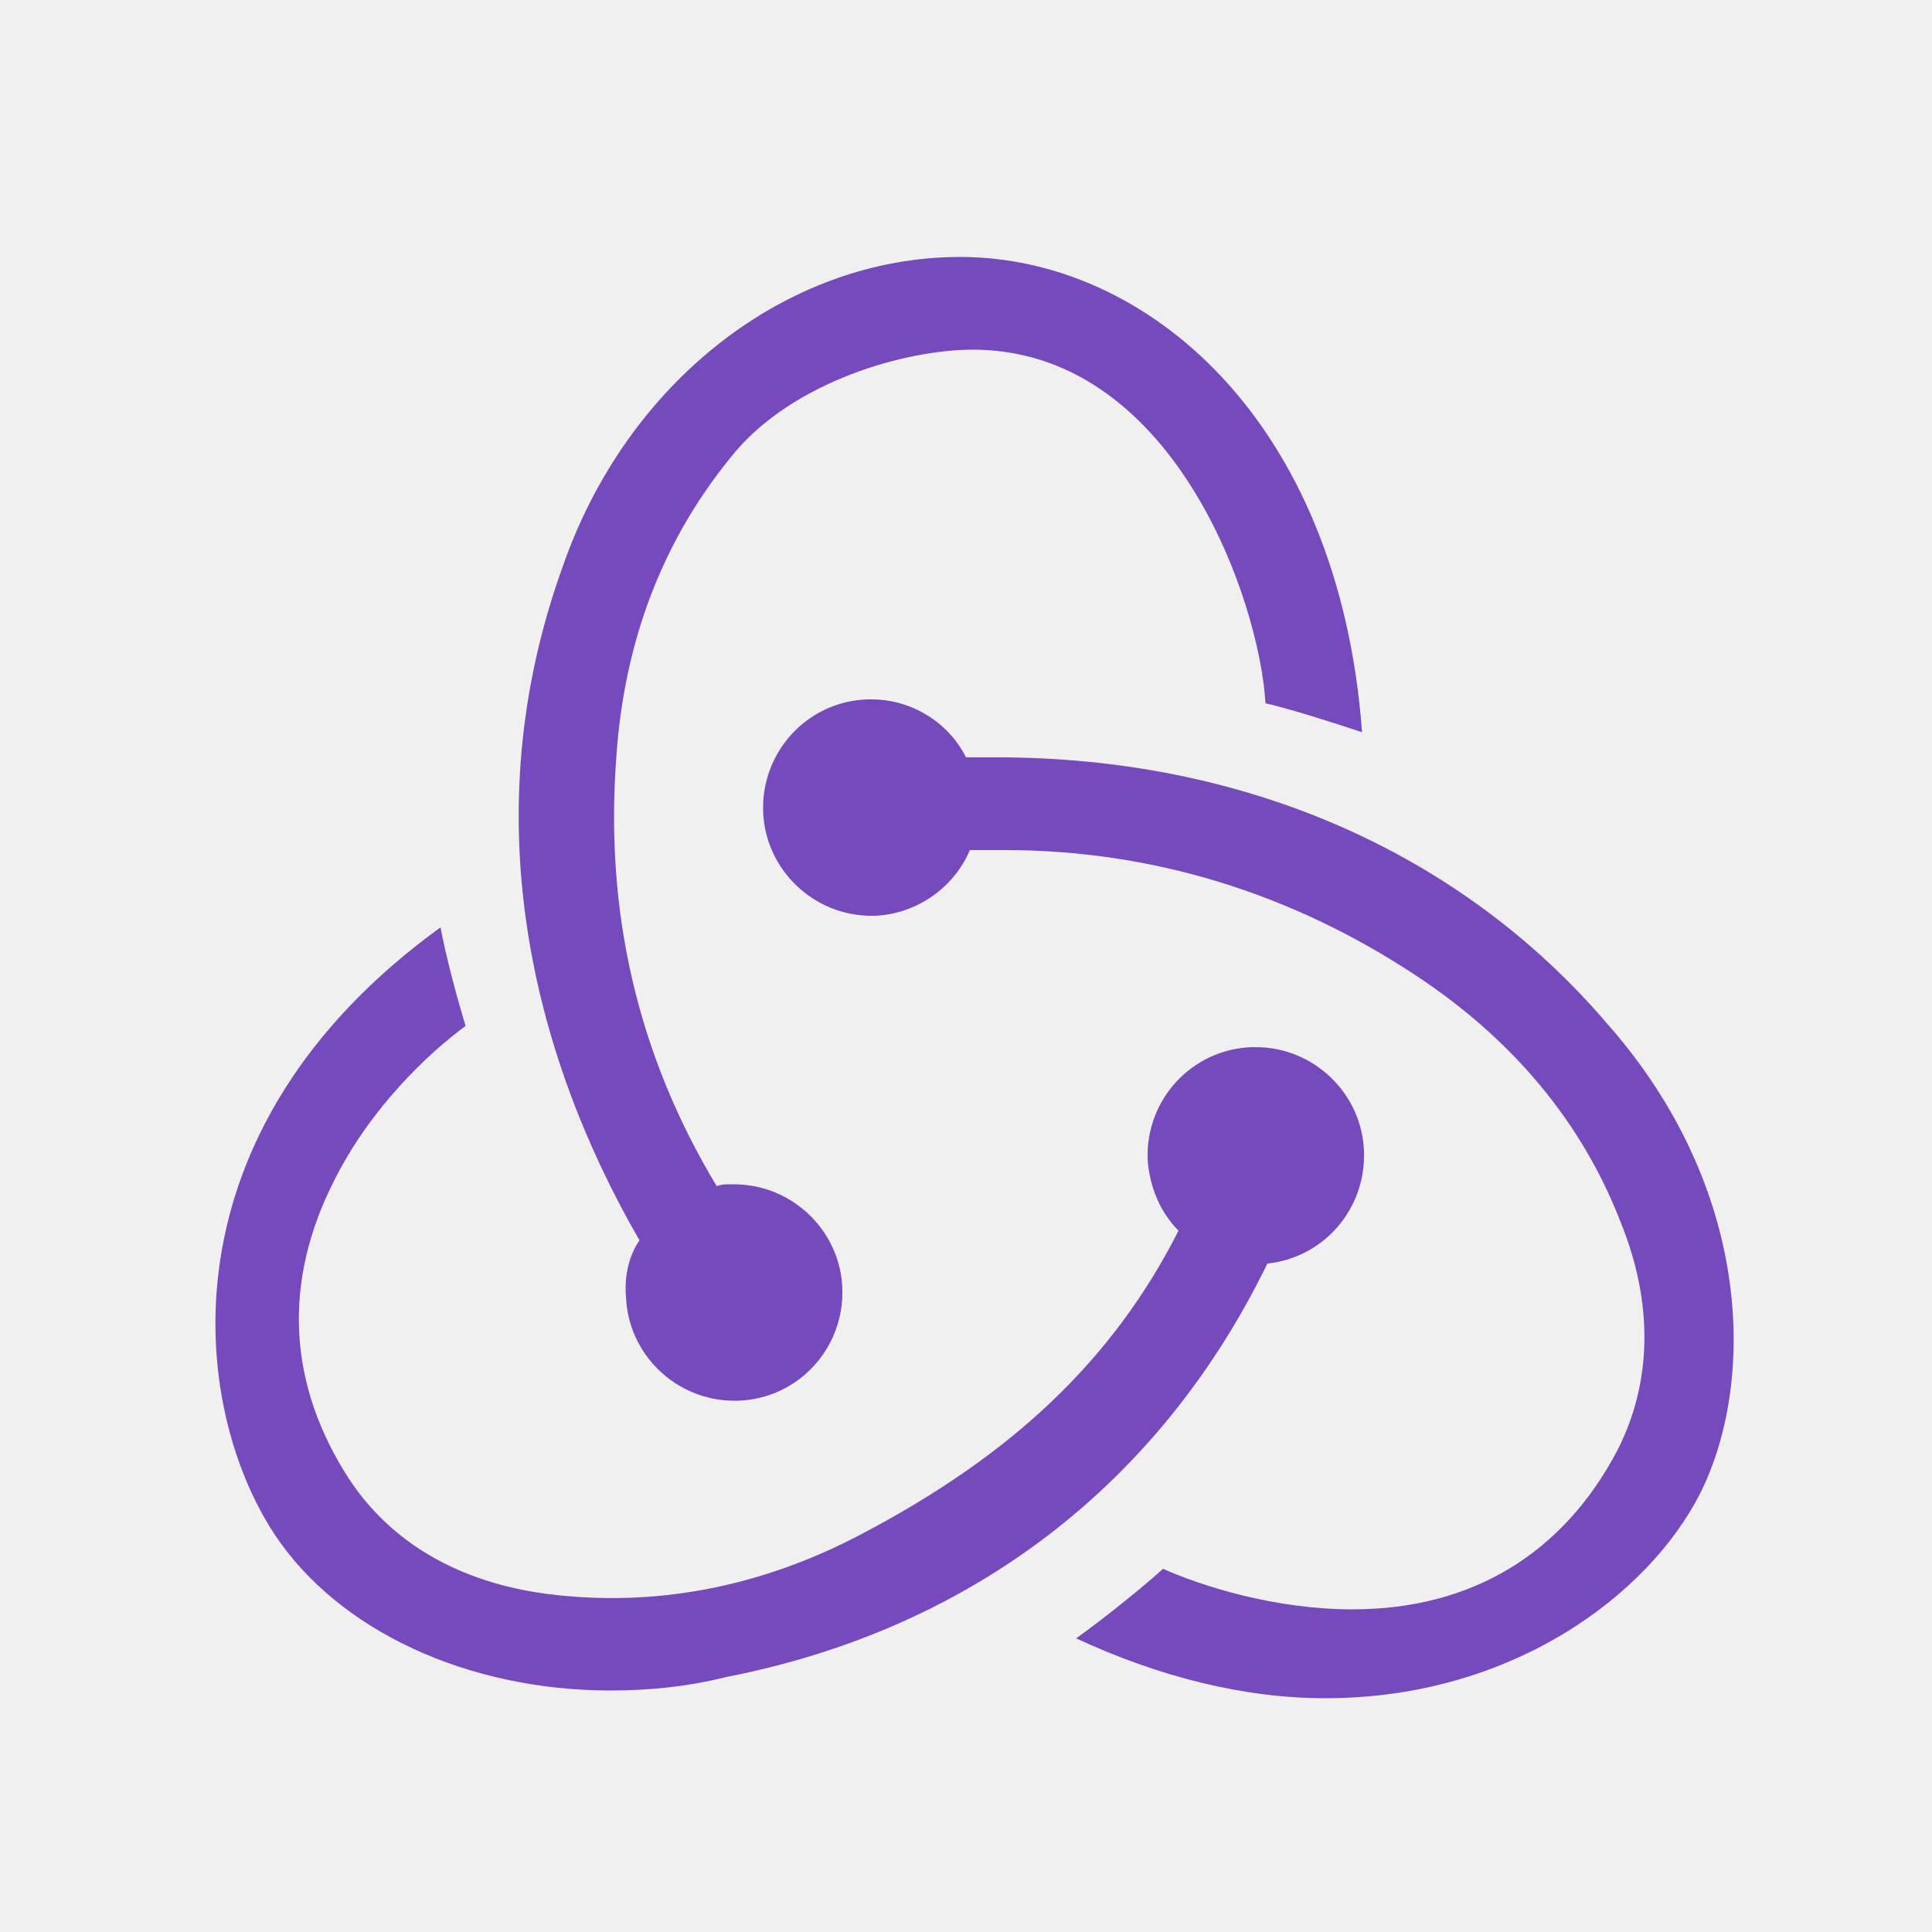
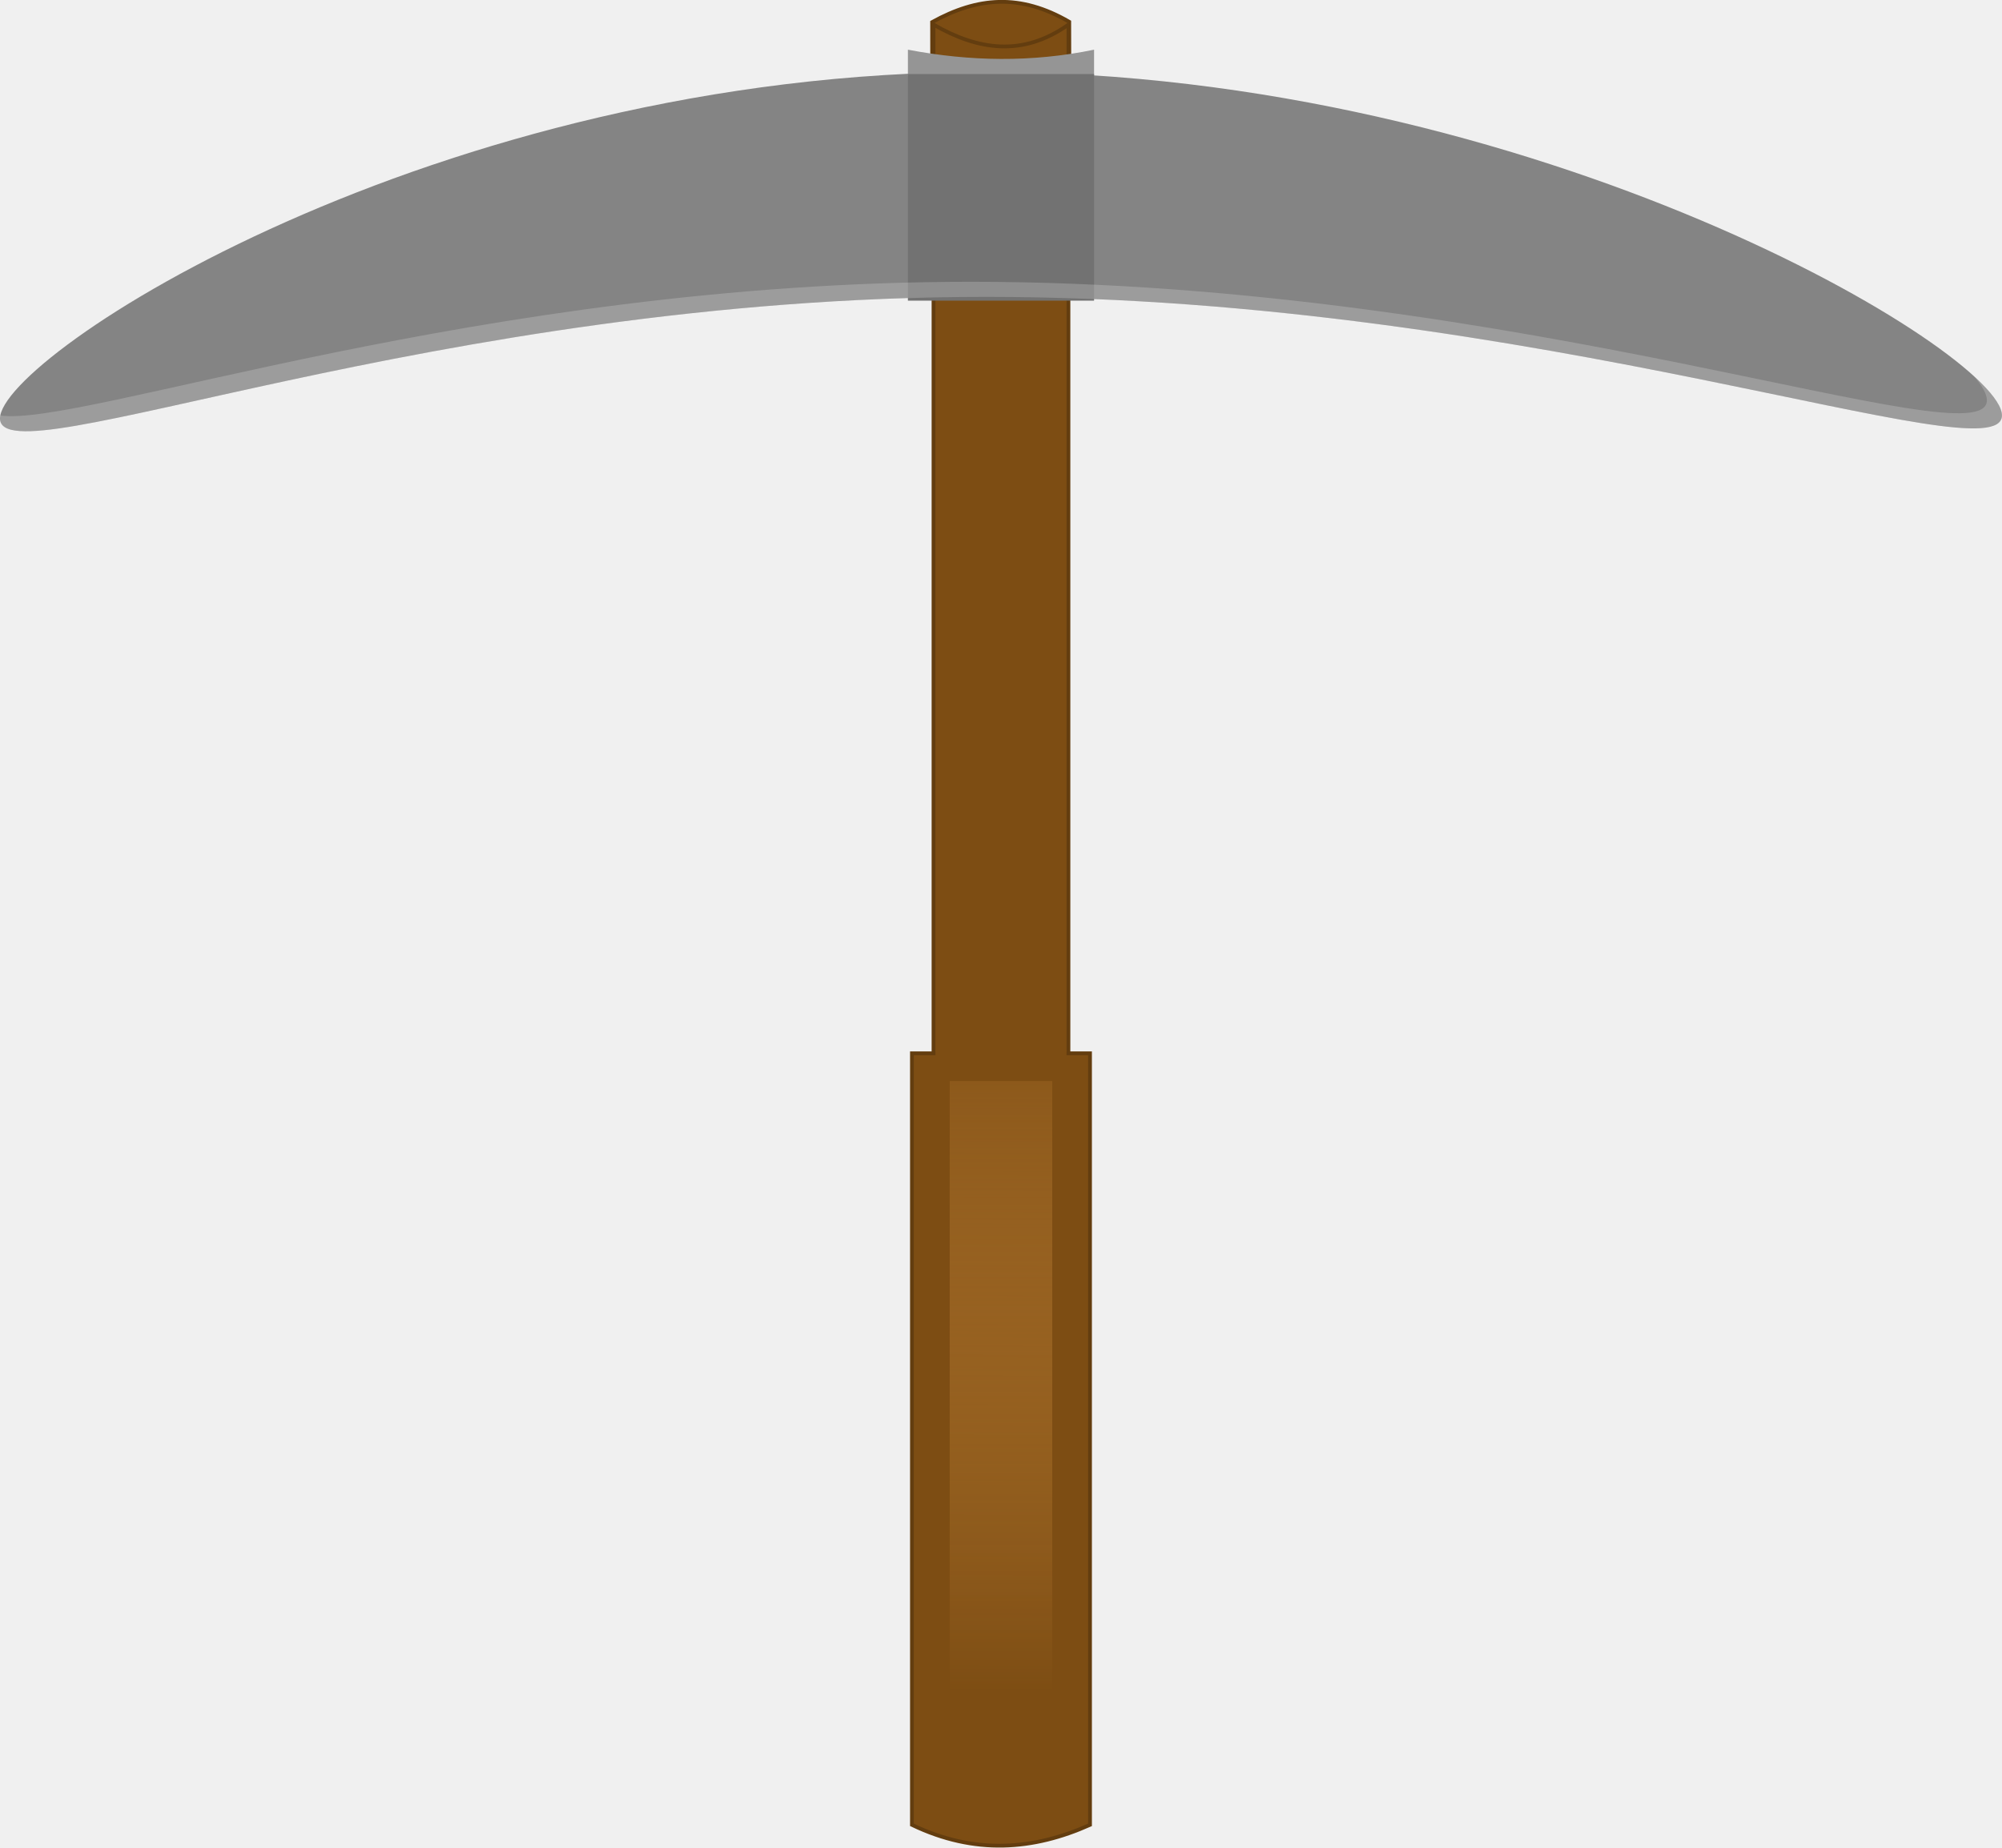
- <svg xmlns="http://www.w3.org/2000/svg" viewBox="0 0 100 100">
-   <g fill="#764ABC">
-     <path d="M65.6 65.4c2.9-.3 5.1-2.8 5-5.8-.1-3-2.6-5.4-5.6-5.4h-.2c-3.1.1-5.5 2.7-5.4 5.8.1 1.5.7 2.8 1.6 3.7-3.4 6.7-8.6 11.6-16.4 15.7-5.3 2.8-10.8 3.8-16.3 3.1-4.5-.6-8-2.6-10.2-5.9-3.2-4.9-3.5-10.2-.8-15.5 1.9-3.8 4.9-6.6 6.8-8-.4-1.3-1-3.5-1.3-5.1-14.5 10.5-13 24.7-8.6 31.4 3.3 5 10 8.1 17.4 8.1 2 0 4-.2 6-.7 12.8-2.5 22.5-10.1 28-21.4z" />
-     <path d="M83.2 53c-7.6-8.9-18.8-13.8-31.6-13.8H50c-.9-1.8-2.8-3-4.9-3h-.2c-3.1.1-5.5 2.7-5.4 5.8.1 3 2.6 5.4 5.6 5.4h.2c2.2-.1 4.1-1.5 4.9-3.4H52c7.6 0 14.8 2.2 21.3 6.5 5 3.3 8.6 7.6 10.6 12.8 1.7 4.2 1.6 8.3-.2 11.8-2.8 5.3-7.5 8.2-13.7 8.2-4 0-7.8-1.2-9.8-2.1-1.1 1-3.1 2.6-4.5 3.6 4.3 2 8.7 3.1 12.9 3.1 9.6 0 16.7-5.3 19.4-10.6 2.9-5.8 2.7-15.8-4.8-24.3z" />
-     <path d="M32.4 67.1c.1 3 2.6 5.4 5.6 5.4h.2c3.1-.1 5.5-2.7 5.4-5.8-.1-3-2.6-5.4-5.6-5.4h-.2c-.2 0-.5 0-.7.1-4.1-6.8-5.8-14.2-5.2-22.2.4-6 2.4-11.2 5.9-15.5 2.9-3.7 8.5-5.5 12.3-5.6 10.6-.2 15.1 13 15.4 18.3 1.3.3 3.5 1 5 1.5-1.2-16.2-11.2-24.6-20.8-24.6-9 0-17.3 6.5-20.6 16.1-4.6 12.8-1.6 25.1 4 34.8-.5.7-.8 1.8-.7 2.9z" />
+ <svg xmlns="http://www.w3.org/2000/svg" xmlns:xlink="http://www.w3.org/1999/xlink" width="50.598mm" height="46.7mm" viewBox="0 0 179.284 165.473" id="svg4951" version="1.1">
+   <defs id="defs4953">
+     <linearGradient xlink:href="#linearGradient3831" id="linearGradient3837" x1="315.714" y1="352.362" x2="316.429" y2="598.076" gradientUnits="userSpaceOnUse" gradientTransform="matrix(0.3382659,0,0,0.2757287,143.2242,-724.2303)" />
+     <linearGradient id="linearGradient3831">
+       <stop style="stop-color:#7d4d13;stop-opacity:1;" offset="0" id="stop3833" />
+       <stop style="stop-color:#e39d48;stop-opacity:0;" offset="1" id="stop3835" />
+     </linearGradient>
+   </defs>
+   <g id="layer1" transform="translate(-158.9294,-475.3398)">
+     <path id="path3865" d="m 254.682,477.293 c -4.396,-2.55 -8.203,-2.225 -12.28,0.026 l 0.015,16.252 12.306,0 z" style="fill:#7d4d13;fill-opacity:1;fill-rule:nonzero;stroke:#633d0f;stroke-width:0.338;stroke-miterlimit:4;stroke-dasharray:none;stroke-opacity:1" />
+     <path style="fill:#7d4d13;fill-opacity:1;fill-rule:nonzero;stroke:#633d0f;stroke-width:0.338;stroke-miterlimit:4;stroke-dasharray:none;stroke-opacity:1" d="m 242.528,477.545 c 3.973,2.278 7.951,2.919 12.084,0 l 0,157.924 -12.084,0 z" id="rect3810" />
+     <path style="fill:#848484;fill-opacity:1;fill-rule:nonzero;stroke:none" d="m 338.21,512.545 c 0,5.564 -41.529,-10.619 -90.969,-10.619 -49.44,0 -88.312,16.455 -88.312,10.891 0,-5.564 38.871,-31.039 88.312,-31.039 49.44,0 90.969,25.203 90.969,30.767 z" id="path3812" />
+     <path style="fill:#7d4d13;fill-opacity:1;fill-rule:nonzero;stroke:#633d0f;stroke-width:0.338;stroke-opacity:1" d="m 240.596,569.679 15.947,0 0,69.103 c -5.064,2.263 -10.331,2.701 -15.947,0 z" id="rect3827" />
+     <rect style="fill:url(#linearGradient3837);fill-opacity:1;fill-rule:nonzero;stroke:none" id="rect3829" width="9.182" height="56.327" x="243.979" y="-628.492" transform="scale(1,-1)" />
+     <rect style="fill:#7d4d13;fill-opacity:1;fill-rule:nonzero;stroke:#7d4d13;stroke-width:0.028;stroke-opacity:1" id="rect3871" width="11.722" height="0.632" x="242.709" y="569.396" />
+     <g id="g3879" transform="matrix(0.3382659,0,0,0.3382659,143.2242,452.2261)">
+       <path id="rect3861" d="m 286.786,81.484 c 16.429,3.132 32.857,3.399 49.286,0 l 0,7.025 -49.286,0 z" style="fill:#959595;fill-opacity:1;fill-rule:nonzero;stroke:none" />
+       <rect style="fill:#727272;fill-opacity:1;fill-rule:nonzero;stroke:none" id="rect3825" width="49.286" height="60" x="286.786" y="87.934" />
+     </g>
+     <path style="fill:#ffffff;fill-opacity:0.197;fill-rule:nonzero;stroke:none" d="m 245.888,500.577 c -43.994,0 -79.619,13.026 -86.934,11.977 -0.018,0.092 -0.021,0.181 -0.021,0.264 0,5.564 38.868,-10.888 88.309,-10.888 49.44,0 90.972,16.177 90.972,10.613 0,-0.808 -0.887,-2.031 -2.537,-3.531 0.776,0.888 1.184,1.629 1.184,2.178 0,5.564 -41.532,-10.613 -90.972,-10.613 z" id="path3874" />
  </g>
</svg>
